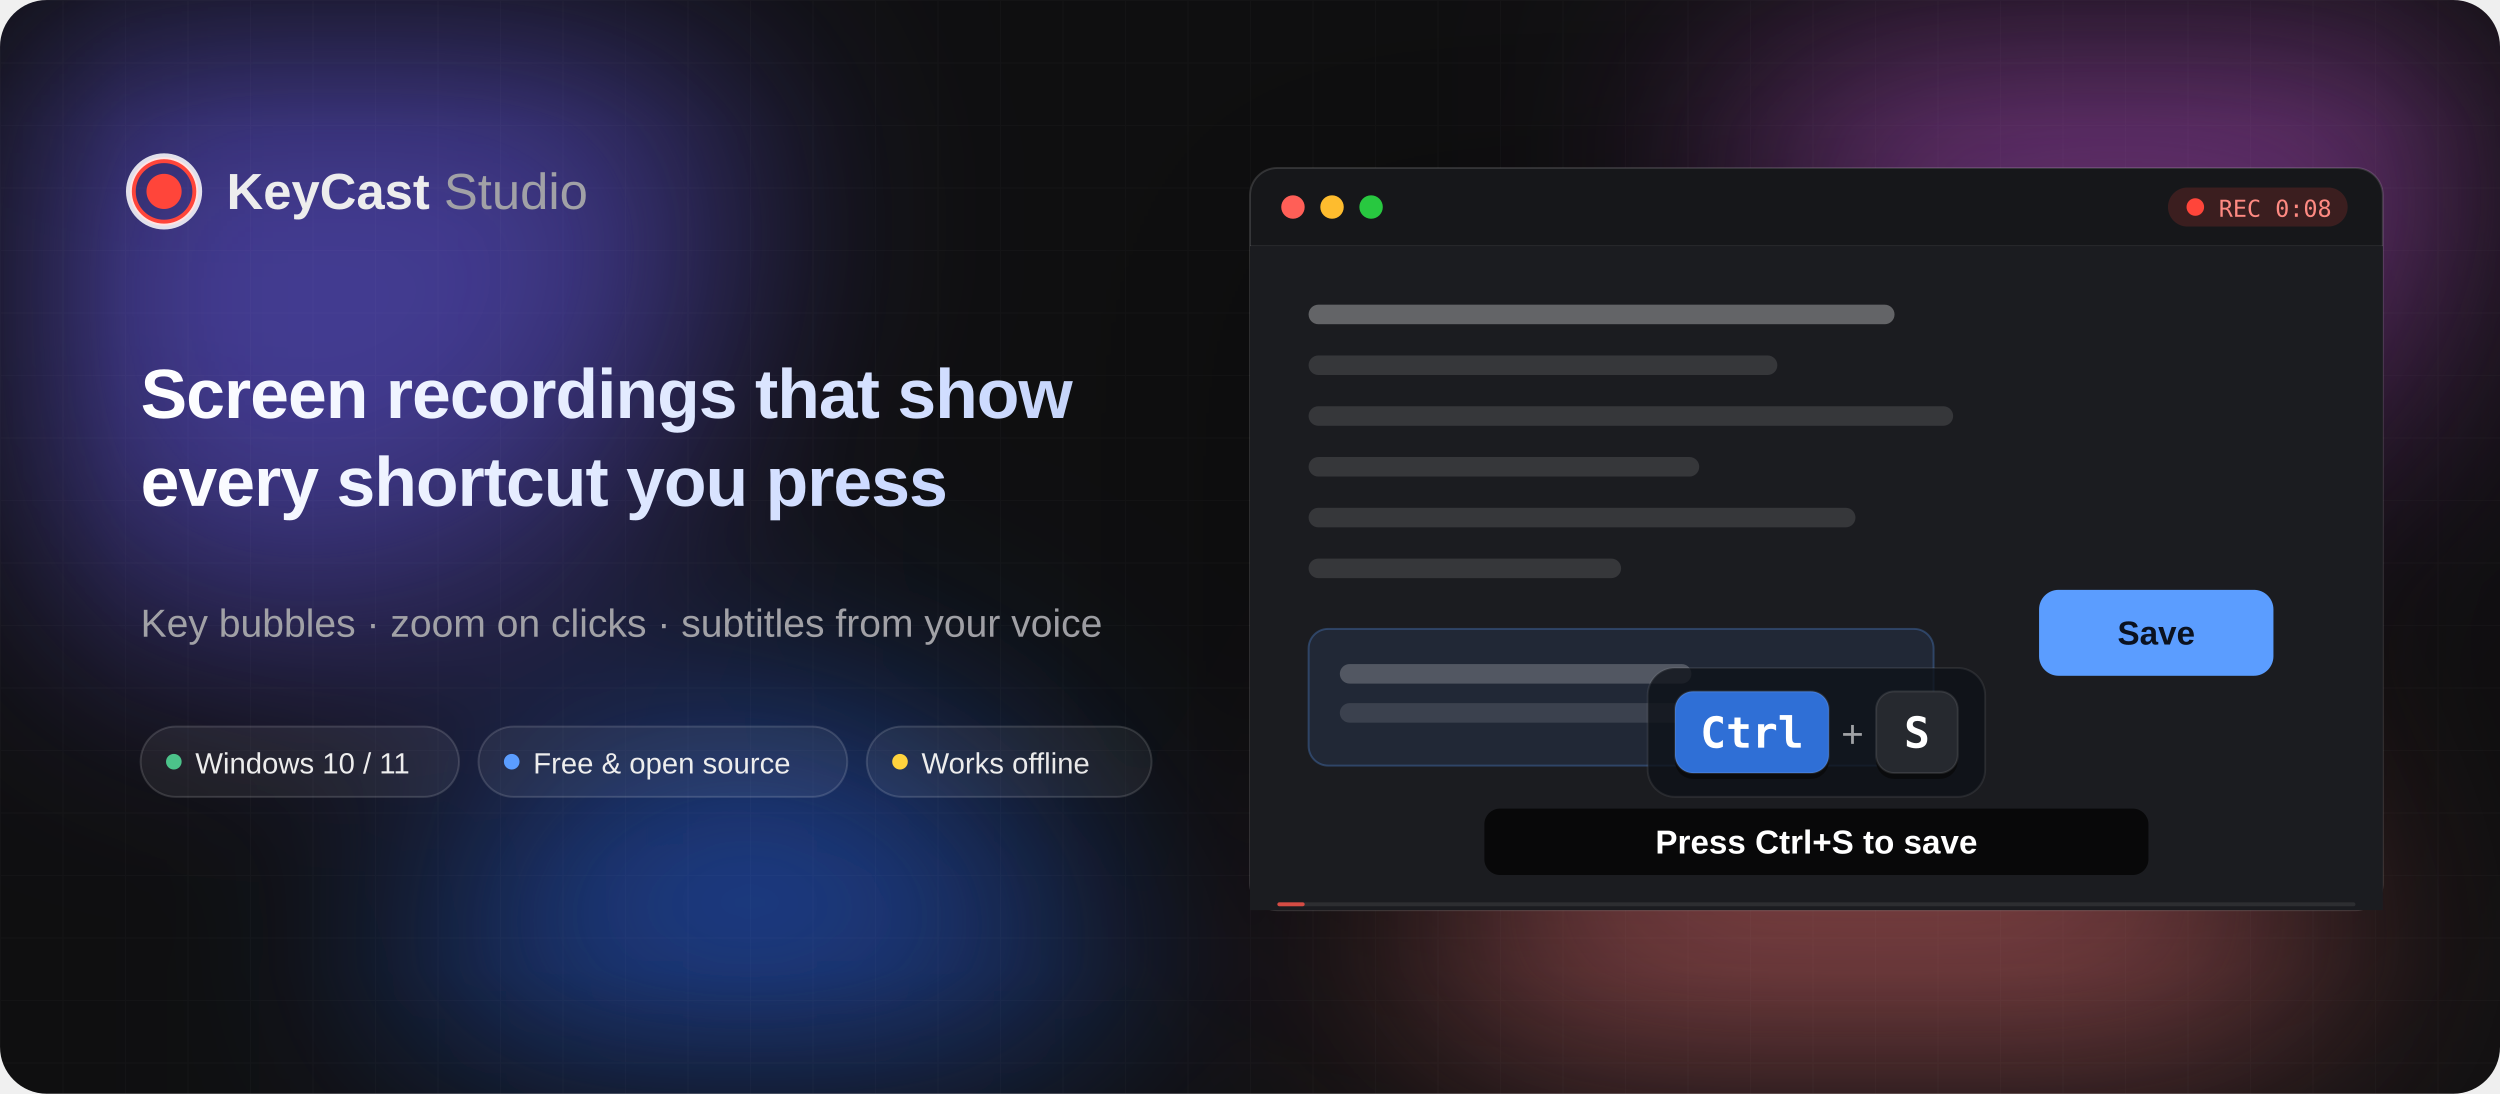
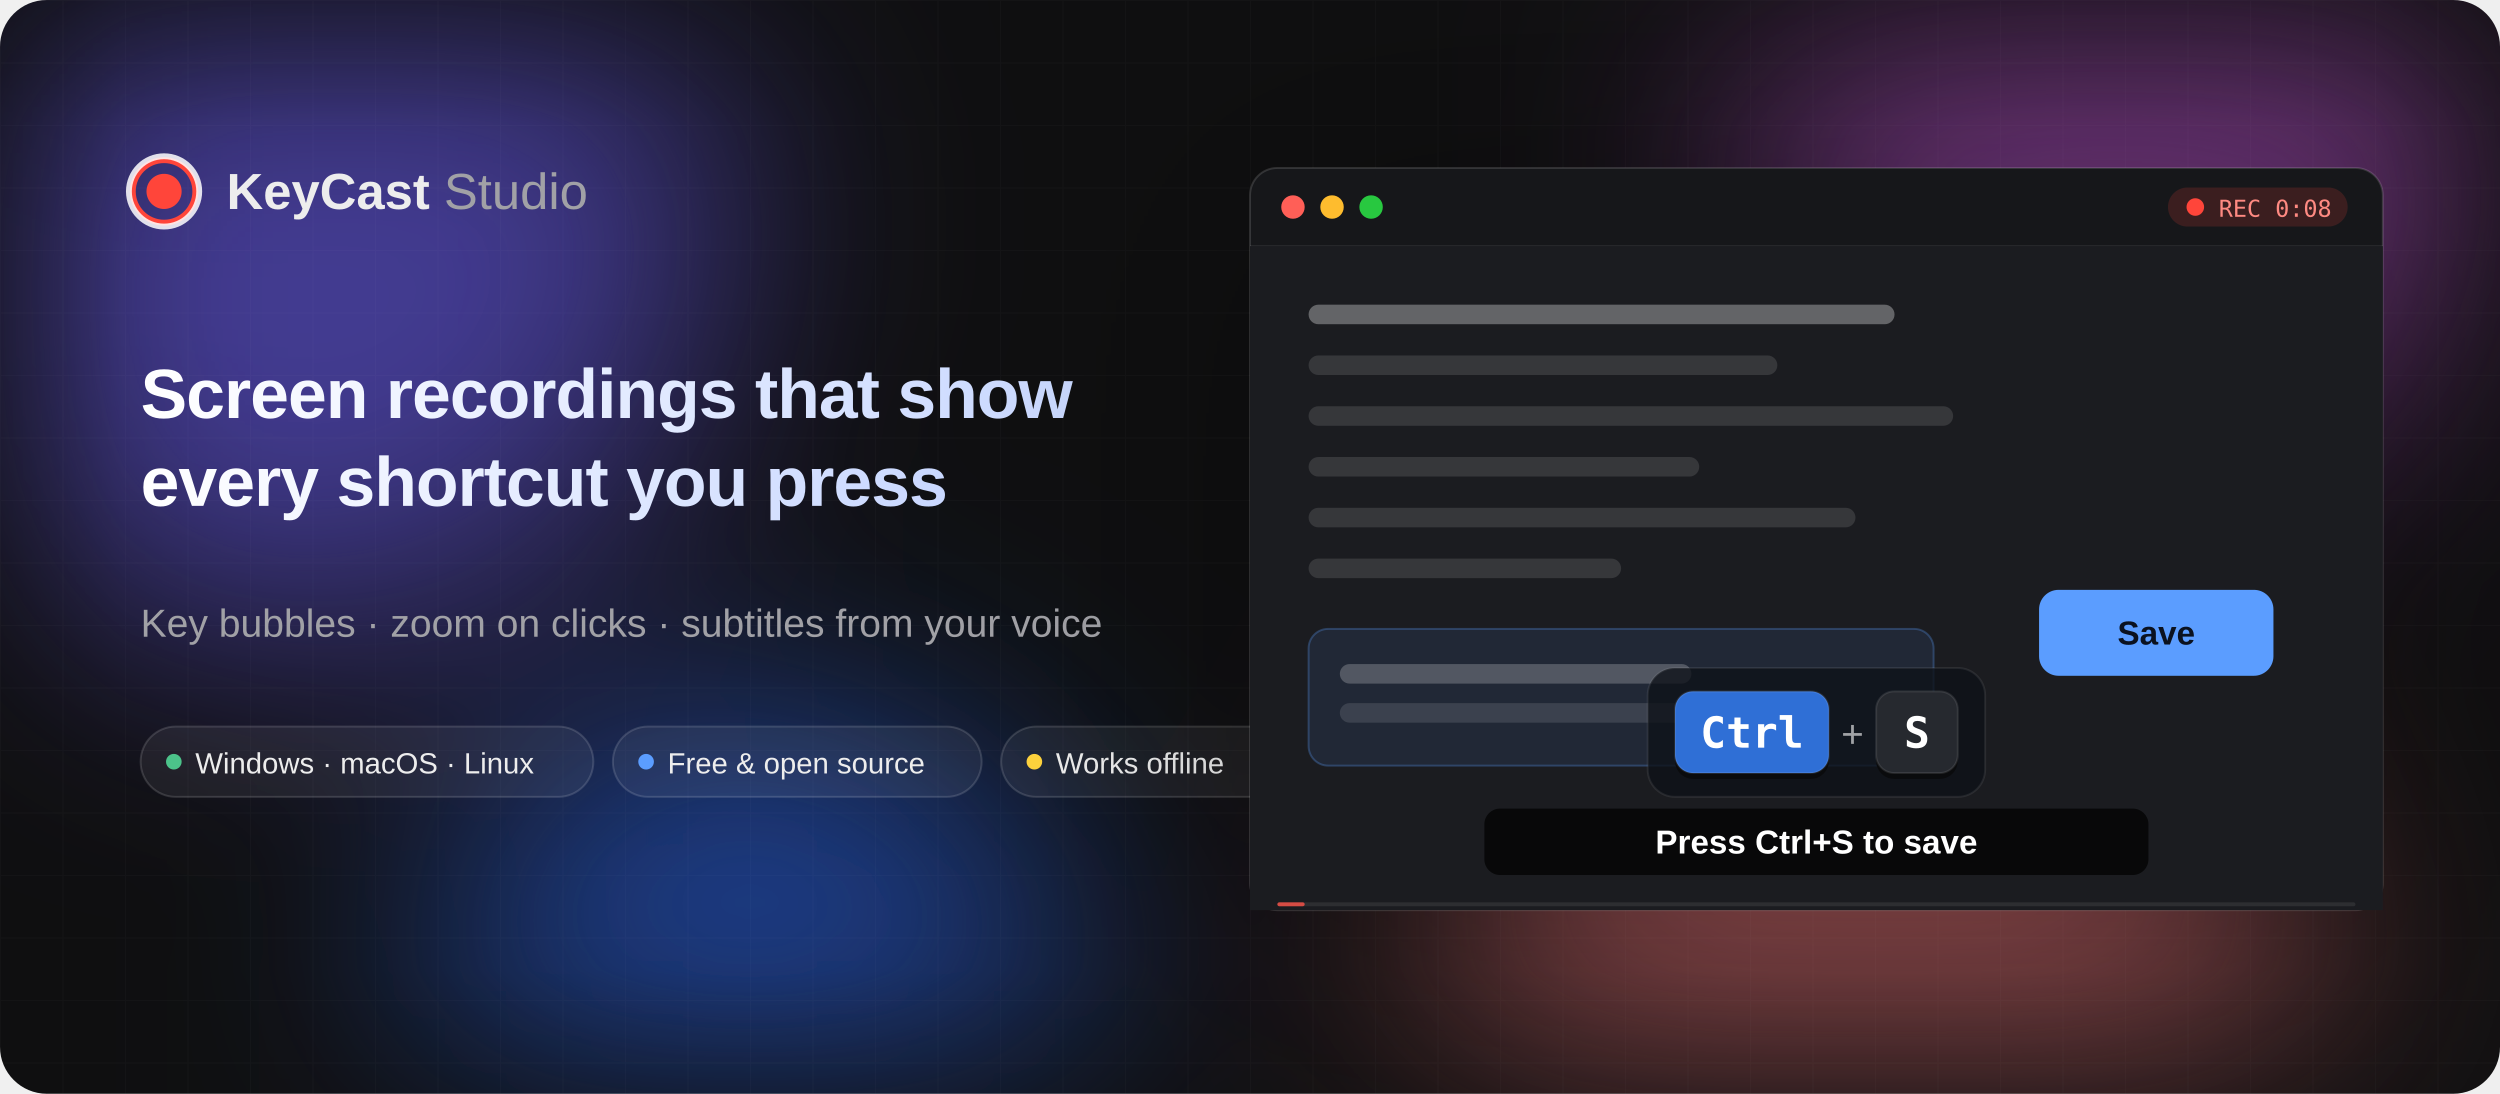
<svg xmlns="http://www.w3.org/2000/svg" width="1280" height="560" viewBox="0 0 1280 560" role="img" aria-label="KeyCast Studio — Screen recordings that show every shortcut you press">
  <style>
text{font-family:'Segoe UI Variable Display','Segoe UI',-apple-system,BlinkMacSystemFont,'Helvetica Neue',Arial,'Malgun Gothic','Apple SD Gothic Neo','Noto Sans CJK KR','Hiragino Sans','Microsoft YaHei',sans-serif}
.mono{font-family:'Cascadia Mono',Consolas,'SF Mono',Menlo,monospace}
*{transform-box:view-box}

.blob{animation:drift 18s ease-in-out infinite alternate}
.b1{animation-duration:22s;animation-delay:-6s}.b2{animation-duration:26s;animation-delay:-11s}.b3{animation-duration:20s;animation-delay:-3s}
@keyframes drift{0%{transform:translate(0,0)}50%{transform:translate(40px,-30px)}100%{transform:translate(-30px,25px)}}
.zoom{transform-origin:1104px 324px;animation:zoom 8s cubic-bezier(0.22,1,0.36,1) infinite}
@keyframes zoom{0%,27%{transform:scale(1)}40%,64%{transform:scale(1.55)}80%,100%{transform:scale(1)}}
.cur{animation:cur 8s cubic-bezier(0.22,1,0.36,1) infinite}
@keyframes cur{0%{transform:translate(760px,416px)}20%,72%{transform:translate(1104px,324px)}90%,100%{transform:translate(760px,416px)}}
.press{transform-origin:1104px 324px;animation:press 8s infinite}
@keyframes press{0%,24%{transform:scale(1)}25.5%{transform:scale(0.78)}28%,100%{transform:scale(1)}}
.rip{transform-origin:1104px 324px;animation:rip 8s cubic-bezier(0.22,1,0.36,1) infinite;opacity:0}
.rip2{animation-delay:0.18s}
@keyframes rip{0%,24.9%{transform:scale(0.2);opacity:0}25%{transform:scale(0.2);opacity:0.95}34%,100%{transform:scale(1.6);opacity:0}}
.btn{animation:btn 8s infinite}
@keyframes btn{0%,24%{fill:#5b9dff}26%,60%{fill:#7db2ff}70%,100%{fill:#5b9dff}}
.bubble{transform-origin:930px 374px;animation:bubble 8s cubic-bezier(0.22,1,0.36,1) infinite}
@keyframes bubble{0%,25%{opacity:0;transform:translateY(14px) scale(0.86)}30%,70%{opacity:1;transform:translateY(0) scale(1)}76%,100%{opacity:0;transform:translateY(-6px) scale(0.96)}}
.subs{animation:subs 8s infinite}
@keyframes subs{0%,28%{opacity:0}31%,84%{opacity:1}88%,100%{opacity:0}}
.w{fill:#ffffff;animation:word 8s infinite}
.w0{animation-name:word0}@keyframes word0{0%,32%{fill:#ffffff}33%,100%{fill:#ffd33d}}
.w1{animation-name:word1}@keyframes word1{0%,41%{fill:#ffffff}42%,100%{fill:#ffd33d}}
.w2{animation-name:word2}@keyframes word2{0%,50%{fill:#ffffff}51%,100%{fill:#ffd33d}}
.w3{animation-name:word3}@keyframes word3{0%,59%{fill:#ffffff}60%,100%{fill:#ffd33d}}
.rec{animation:rec 1.6s ease-in-out infinite}
@keyframes rec{0%,100%{opacity:1}50%{opacity:0.35}}
.ring{transform-origin:84px 98px;animation:ring 2.4s ease-out infinite}
@keyframes ring{0%{transform:scale(0.6);opacity:0.7}100%{transform:scale(1.9);opacity:0}}
.in{animation:in 1s cubic-bezier(0.22,1,0.36,1) both}
.in1{animation-delay:0.1s}.in2{animation-delay:0.22s}.in3{animation-delay:0.34s}.in4{animation-delay:0.46s}
@keyframes in{from{opacity:0;transform:translateY(14px)}to{opacity:1;transform:none}}
.win{animation:win 1.2s cubic-bezier(0.22,1,0.36,1) 0.2s both}
@keyframes win{from{opacity:0;transform:translateY(24px) scale(0.97)}to{opacity:1;transform:none}}
.scan{animation:scan 8s linear infinite}
@keyframes scan{from{transform:translateX(0)}to{transform:translateX(552px)}}
@media (prefers-reduced-motion: reduce){*{animation:none!important}}
</style>
  <rect width="1280" height="560" rx="24" fill="#0f0f10" />
  <clipPath id="hc">
    <rect width="1280" height="560" rx="24" />
  </clipPath>
  <g clip-path="url(#hc)">
    <defs>
      <filter id="hb" x="-50%" y="-50%" width="200%" height="200%">
        <feGaussianBlur stdDeviation="67" />
      </filter>
    </defs>
    <g filter="url(#hb)" opacity="0.55">
      <circle class="blob b0" cx="153.6" cy="112" r="212.8" fill="#6d5efc" />
      <circle class="blob b1" cx="1088" cy="56" r="190.4" fill="#c254d8" />
      <circle class="blob b2" cx="960" cy="532" r="224" fill="#f7797d" />
      <circle class="blob b3" cx="384" cy="532" r="168" fill="#2b6bff" />
    </g>
    <rect width="1280" height="560" fill="url(#grid)" opacity="0.5" />
  </g>
  <defs>
    <pattern id="grid" width="32" height="32" patternUnits="userSpaceOnUse">
      <path d="M32 0H0V32" fill="none" stroke="rgba(255,255,255,0.04)" />
    </pattern>
    <linearGradient id="tg" x1="0" x2="1">
      <stop offset="0" stop-color="#ffffff" />
      <stop offset="1" stop-color="#c9d8ff" />
    </linearGradient>
    <clipPath id="wc">
      <rect x="640" y="126" width="580" height="340" rx="0" />
    </clipPath>
  </defs>
  <g class="in in0">
    <circle class="ring" cx="84" cy="98" r="16" fill="none" stroke="#ff453a" stroke-width="3" />
    <circle cx="84" cy="98" r="18" fill="none" stroke="rgba(255,255,255,0.85)" stroke-width="3" />
    <circle class="rec" cx="84" cy="98" r="9" fill="#ff453a" />
    <text x="116" y="107" font-size="26" font-weight="700" fill="#ededed">KeyCast <tspan fill="#a1a1a6" font-weight="400">Studio</tspan>
    </text>
  </g>
  <g class="in in1">
    <text x="72" y="214" font-size="35.714" font-weight="750" fill="url(#tg)" letter-spacing="-0.5">Screen recordings that show</text>
  </g>
  <g class="in in2">
    <text x="72" y="259" font-size="35.714" font-weight="750" fill="url(#tg)" letter-spacing="-0.5">every shortcut you press</text>
  </g>
  <g class="in in3">
    <text x="72" y="326" font-size="20" fill="#a1a1a6">Key bubbles · zoom on clicks · subtitles from your voice</text>
  </g>
  <g class="in in4">
-     <rect x="72" y="372" width="163" height="36" rx="18" fill="rgba(255,255,255,0.06)" stroke="rgba(255,255,255,0.14)" />
+     <rect x="72" y="372" width="231.8" height="36" rx="18" fill="rgba(255,255,255,0.06)" stroke="rgba(255,255,255,0.14)" />
    <circle cx="89" cy="390" r="4" fill="#4cc38a" />
-     <text x="100" y="396" font-size="15" fill="#ededed">Windows 10 / 11</text>
-     <rect x="245" y="372" width="188.8" height="36" rx="18" fill="rgba(255,255,255,0.06)" stroke="rgba(255,255,255,0.14)" />
-     <circle cx="262" cy="390" r="4" fill="#5b9dff" />
-     <text x="273" y="396" font-size="15" fill="#ededed">Free &amp; open source</text>
-     <rect x="443.8" y="372" width="145.8" height="36" rx="18" fill="rgba(255,255,255,0.06)" stroke="rgba(255,255,255,0.14)" />
-     <circle cx="460.8" cy="390" r="4" fill="#ffd33d" />
-     <text x="471.8" y="396" font-size="15" fill="#ededed">Works offline</text>
+     <text x="100" y="396" font-size="15" fill="#ededed">Windows · macOS · Linux</text>
+     <rect x="313.8" y="372" width="188.8" height="36" rx="18" fill="rgba(255,255,255,0.06)" stroke="rgba(255,255,255,0.14)" />
+     <circle cx="330.8" cy="390" r="4" fill="#5b9dff" />
+     <text x="341.8" y="396" font-size="15" fill="#ededed">Free &amp; open source</text>
+     <rect x="512.6" y="372" width="145.8" height="36" rx="18" fill="rgba(255,255,255,0.06)" stroke="rgba(255,255,255,0.14)" />
+     <circle cx="529.6" cy="390" r="4" fill="#ffd33d" />
+     <text x="540.6" y="396" font-size="15" fill="#ededed">Works offline</text>
  </g>
  <g class="win">
    <rect x="638" y="96" width="584" height="380" rx="16" fill="rgba(0,0,0,0.45)" filter="url(#hb)" opacity="0.6" />
    <rect x="640" y="86" width="580" height="380" rx="14" fill="#16171a" stroke="rgba(255,255,255,0.14)" />
    <circle cx="662" cy="106" r="6" fill="#ff5f57" />
    <circle cx="682" cy="106" r="6" fill="#febc2e" />
    <circle cx="702" cy="106" r="6" fill="#28c840" />
    <rect x="1110" y="96" width="92" height="20" rx="10" fill="rgba(255,69,58,0.16)" />
    <circle class="rec" cx="1124" cy="106" r="4.5" fill="#ff453a" />
    <text x="1136" y="111" font-size="12" fill="#ff8a82" class="mono">REC 0:08</text>
    <line x1="640" y1="126" x2="1220" y2="126" stroke="rgba(255,255,255,0.08)" />
    <g clip-path="url(#wc)">
      <g class="zoom">
        <rect x="640" y="126" width="580" height="340" fill="#1b1c20" />
        <rect x="670" y="156" width="300" height="10" rx="5" fill="rgba(255,255,255,0.32)" />
        <rect x="670" y="182" width="240" height="10" rx="5" fill="rgba(255,255,255,0.12)" />
        <rect x="670" y="208" width="330" height="10" rx="5" fill="rgba(255,255,255,0.12)" />
        <rect x="670" y="234" width="200" height="10" rx="5" fill="rgba(255,255,255,0.12)" />
        <rect x="670" y="260" width="280" height="10" rx="5" fill="rgba(255,255,255,0.12)" />
        <rect x="670" y="286" width="160" height="10" rx="5" fill="rgba(255,255,255,0.12)" />
        <rect x="670" y="322" width="320" height="70" rx="10" fill="rgba(91,157,255,0.10)" stroke="rgba(91,157,255,0.28)" />
        <rect x="686" y="340" width="180" height="10" rx="5" fill="rgba(255,255,255,0.22)" />
        <rect x="686" y="360" width="240" height="10" rx="5" fill="rgba(255,255,255,0.12)" />
        <g class="press">
          <rect class="btn" x="1044" y="302" width="120" height="44" rx="10" fill="#5b9dff" />
          <text x="1104" y="330" text-anchor="middle" font-size="17" font-weight="650" fill="#0b1220">Save</text>
        </g>
        <circle class="rip" cx="1104" cy="324" r="34" fill="rgba(255,211,61,0.25)" stroke="#ffd33d" stroke-width="3.5" />
        <circle class="rip rip2" cx="1104" cy="324" r="34" fill="none" stroke="#ffd33d" stroke-width="2" />
        <g class="cur">
          <g transform="scale(1.7)">
            <path d="M0 0 L0 17.2 L4.4 13.4 L7.3 20 L10 18.8 L7.1 12.4 L12.6 12.4 Z" fill="#111" stroke="#fff" stroke-width="1.4" stroke-linejoin="round" />
          </g>
        </g>
      </g>
    </g>
    <g class="bubble">
      <rect x="843.62" y="342" width="172.76" height="66" rx="14" fill="rgba(13,17,23,0.78)" stroke="rgba(255,255,255,0.08)" />
      <g transform="translate(857.62,354)">
        <g>
          <rect x="0" y="3" width="78.76" height="41.8" rx="9.24" fill="#0a0b0d" />
          <rect x="0" y="0" width="78.76" height="41.8" rx="9.24" fill="#2f6fd6" stroke="rgba(255,255,255,0.10)" />
          <text x="39.38" y="28.82" text-anchor="middle" font-size="22" font-weight="650" fill="#ffffff" class="mono">Ctrl</text>
        </g>
        <text x="90.86" y="28.6" text-anchor="middle" font-size="19.8" fill="rgba(255,255,255,0.6)">+</text>
        <g>
          <rect x="102.96" y="3" width="41.8" height="41.8" rx="9.24" fill="#0a0b0d" />
          <rect x="102.96" y="0" width="41.8" height="41.8" rx="9.24" fill="#26292f" stroke="rgba(255,255,255,0.10)" />
          <text x="123.86" y="28.82" text-anchor="middle" font-size="22" font-weight="650" fill="#ffffff" class="mono">S</text>
        </g>
      </g>
    </g>
    <g class="subs">
      <rect x="760" y="414" width="340" height="34" rx="8" fill="rgba(0,0,0,0.72)" />
      <text x="930" y="437" text-anchor="middle" font-size="17" font-weight="650">
        <tspan class="w w0">Press</tspan>
        <tspan class="w w1">Ctrl+S</tspan>
        <tspan class="w w2">to</tspan>
        <tspan class="w w3">save</tspan>
      </text>
    </g>
    <rect class="scan" x="654" y="462" width="14" height="2" rx="1" fill="#ff453a" opacity="0.8" />
    <rect x="654" y="462" width="552" height="2" rx="1" fill="rgba(255,255,255,0.08)" />
  </g>
</svg>
